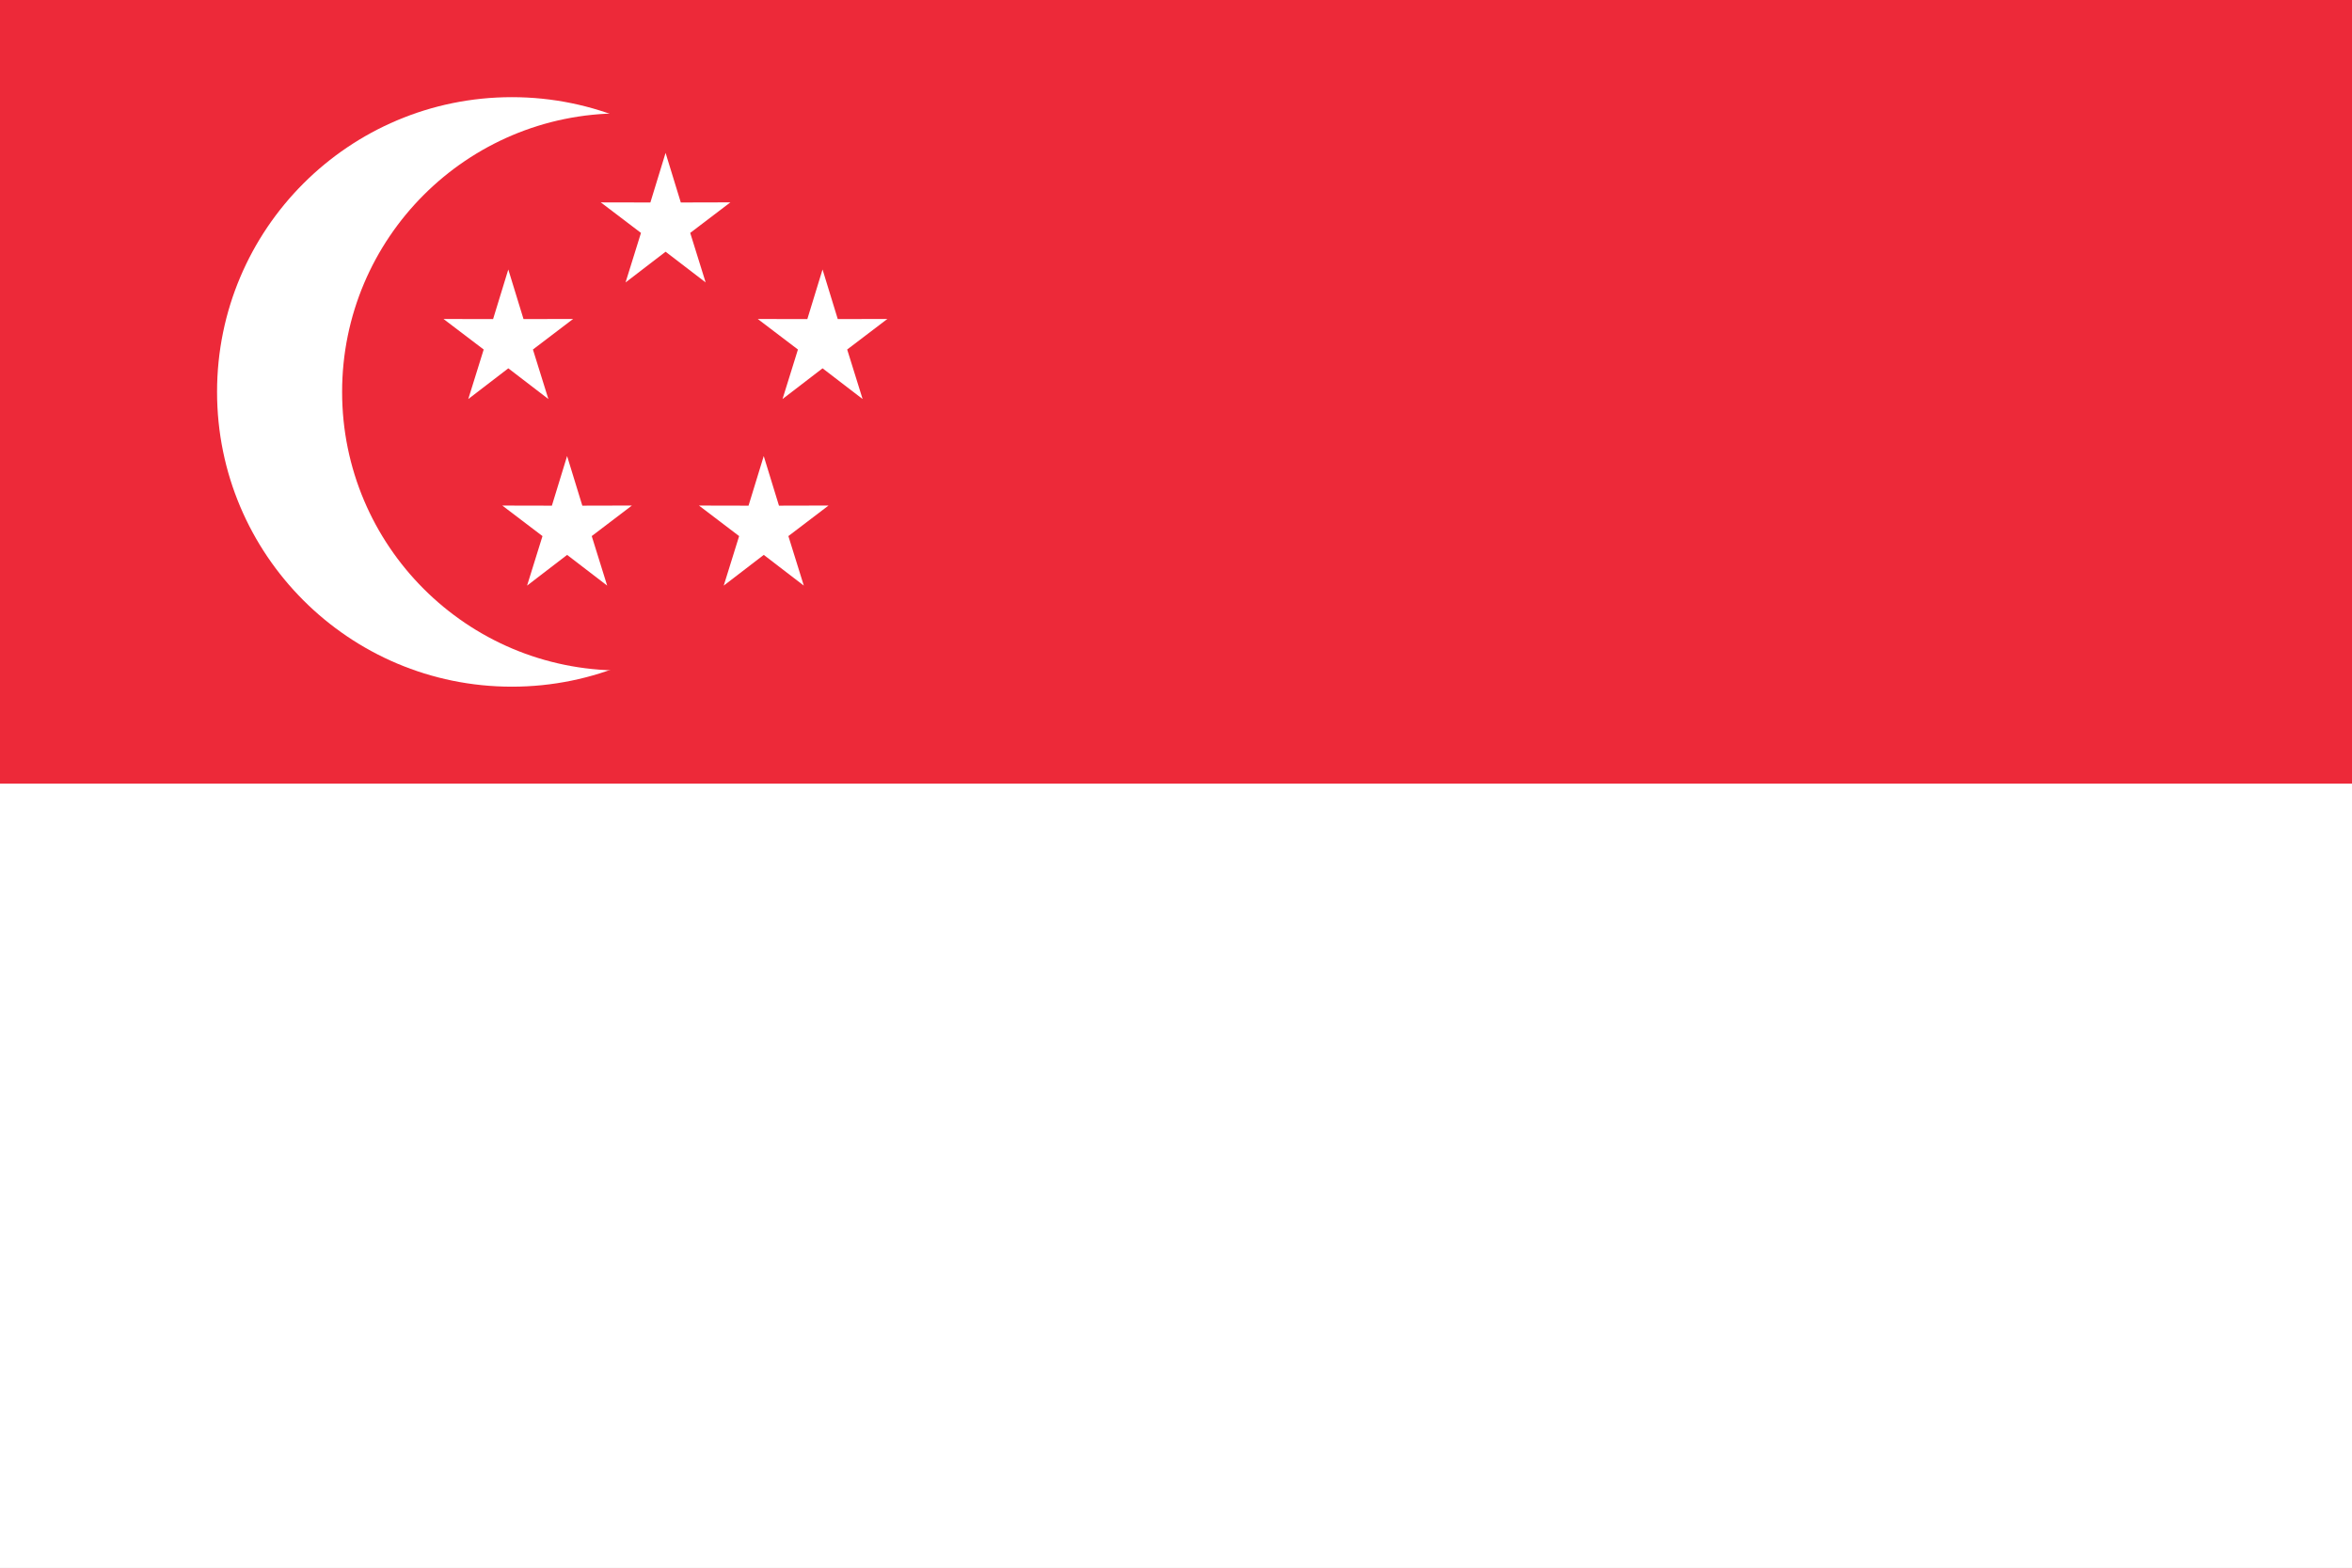
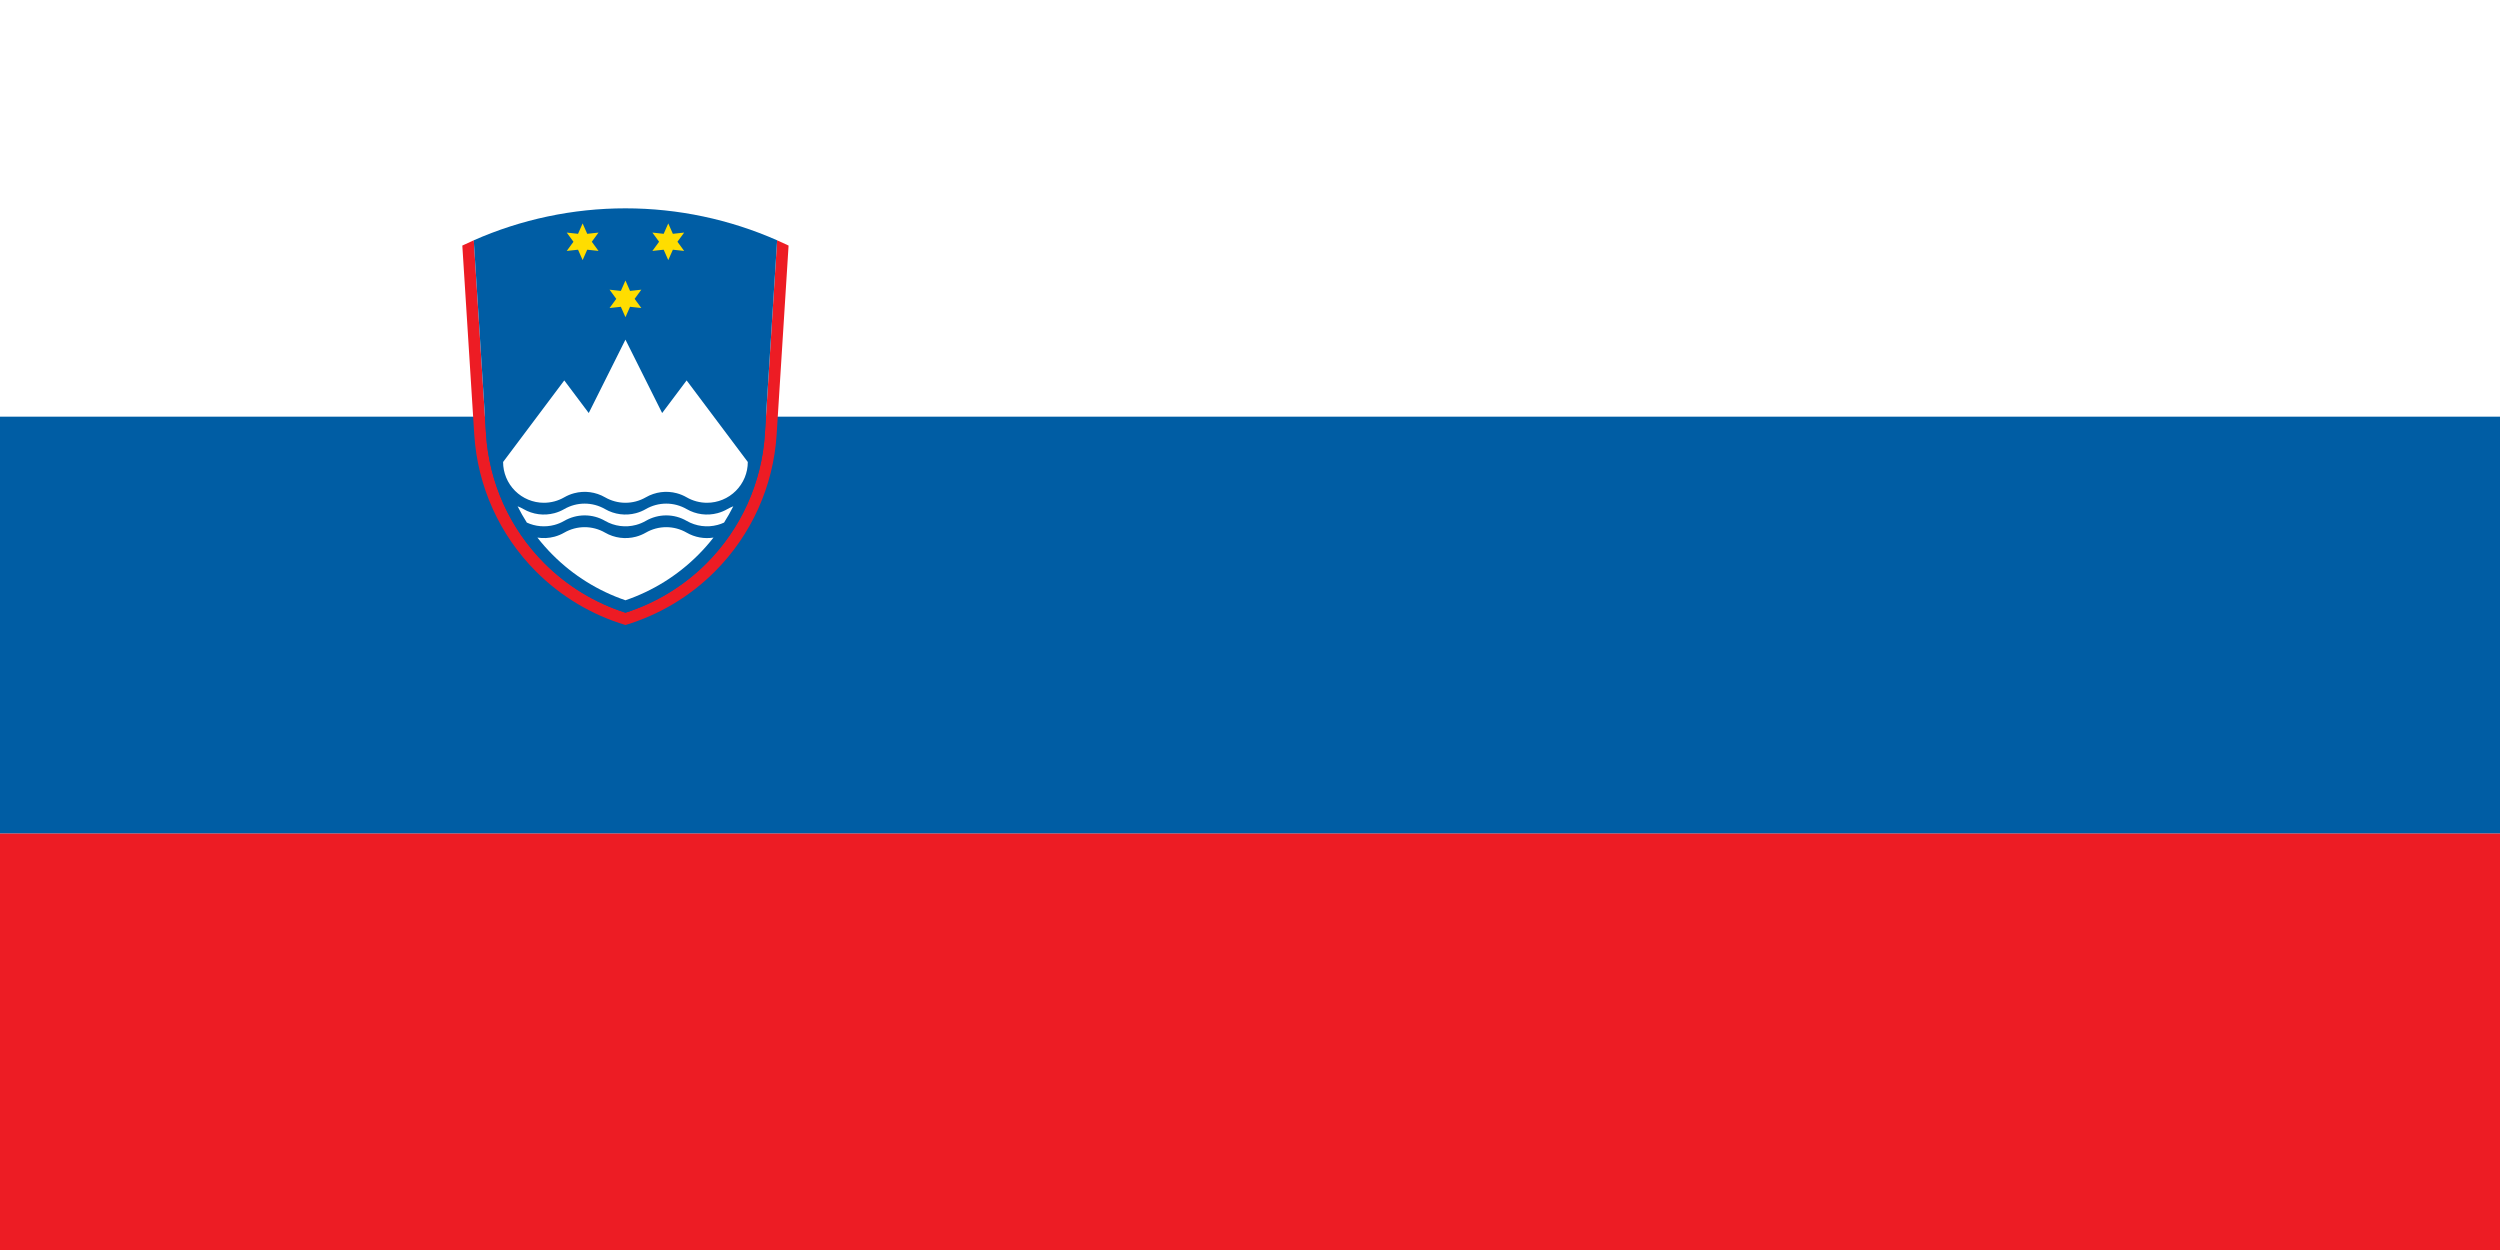
- <svg xmlns="http://www.w3.org/2000/svg" xmlns:xlink="http://www.w3.org/1999/xlink" width="4320" height="2880">
-   <rect fill="#ed2939" width="4320" height="1440" />
-   <rect fill="#fff" y="1440" width="4320" height="1440" />
-   <path fill="#fff" d="M 1481.678,720 A 541.5,541.5 0 1 1 398.678,720 A 541.5,541.5 0 1 1 1481.678,720 z" />
-   <path fill="#ed2939" d="M 1651.835,720 A 511.735,511.735 0 1 1 628.365,720 A 511.735,511.735 0 1 1 1651.835,720 z" />
-   <path fill="#fff" id="star" d="M 1007.195,733.064 L 933.635,676.634 L 860.093,733.091 L 888.406,642.097 L 814.611,586.005 L 905.67,586.198 L 933.605,495.075 L 961.569,586.188 L 1052.628,585.962 L 978.852,642.081 L 1007.195,733.064 z" />
-   <use xlink:href="#star" transform="translate(577.1885,0)" />
-   <use xlink:href="#star" transform="translate(288.8885,-214.2112)" />
-   <use xlink:href="#star" transform="translate(107.9995,342.7488)" />
-   <use xlink:href="#star" transform="translate(469.1885,342.7488)" />
+ <svg xmlns="http://www.w3.org/2000/svg" xmlns:xlink="http://www.w3.org/1999/xlink" version="1.0" width="1200" height="600" id="Layer_1" xml:space="preserve">
+   <defs id="defs3" />
+   <rect width="1200" height="600" x="0" y="0" id="rect3212" style="fill:#ffffff" />
+   <rect width="1200" height="200" x="0" y="400" id="rect6123" style="fill:#ed1c24" />
+   <rect width="1200" height="200" x="0" y="200" id="rect4183" style="fill:#005da4" />
+   <path d="m 227.415,115.337 c -1.848,0.815 -3.682,1.661 -5.503,2.537 l 5.735,90.743 c 1.562,24.738 12.083,48.15 29.713,65.78 12.056,12.056 26.816,20.788 42.855,25.603 l 10e-4,0 c 16.039,-4.816 30.799,-13.547 42.855,-25.603 17.63,-17.63 28.151,-41.042 29.713,-65.78 l 5.735,-90.743 c -1.821,-0.876 -3.654,-1.722 -5.503,-2.537 l 0.001,6.9e-4 -5.87,92.891 c -1.469,23.381 -11.409,45.51 -28.071,62.172 -10.98,10.982 -24.337,19.042 -38.859,23.684 l -0.002,0 c -14.523,-4.641 -27.878,-12.702 -38.858,-23.684 -16.663,-16.662 -26.603,-38.791 -28.071,-62.172 l -5.871,-92.892 10e-4,0" id="path13" style="fill:#ed1c24" />
+   <path d="M 373.017,115.337 C 350.295,105.319 325.529,100 300.216,100 c -25.314,0 -50.08,5.319 -72.802,15.337 l 5.871,92.891 c 1.468,23.381 11.409,45.51 28.071,62.172 10.981,10.982 24.336,19.042 38.858,23.684 l 0.002,0 c 14.522,-4.641 27.879,-12.702 38.858,-23.684 16.663,-16.662 26.604,-38.791 28.071,-62.172" id="path15" style="fill:#005da4" />
+   <use transform="translate(20.5548, 27.4062)" id="use2825" x="0" y="0" width="1200" height="600" xlink:href="#polyline19" />
+   <polyline style="fill:#ffdd00;fill-opacity:1" id="polyline19" points="90,23.232 94.669,16.854 86.811,17.709 83.622,10.476 80.433,17.709 72.575,16.854 77.244,23.232    72.575,29.61 80.433,28.755 83.622,35.988 86.811,28.755 94.669,29.61  " transform="matrix(0.690593, 0, 0, 0.690593, 221.912, 100)" />
+   <use transform="translate(41.1086)" id="use2827" x="0" y="0" width="1200" height="600" xlink:href="#polyline19" />
+   <path d="m 358.944,221.754 -29.365,-39.153 -11.746,15.661 -17.618,-35.237 -17.618,35.237 -11.746,-15.661 -29.364,39.153 c 0,5.192 2.063,10.17 5.734,13.842 3.671,3.67 8.65,5.734 13.842,5.734 3.467,0 6.839,-0.92 9.789,-2.624 0.019,-0.012 -0.024,0.014 -0.005,0.003 1.47,-0.849 3.057,-1.511 4.724,-1.957 5.015,-1.343 10.358,-0.641 14.855,1.954 3.002,1.733 6.382,2.624 9.79,2.624 0.015,0 -0.018,0 -0.003,0 3.408,0 6.788,-0.89 9.791,-2.624 4.496,-2.595 9.84,-3.299 14.855,-1.954 1.667,0.446 3.253,1.108 4.724,1.957 0.02,0.011 -0.023,-0.015 -0.004,-0.003 2.951,1.704 6.322,2.624 9.788,2.624 5.193,0 10.172,-2.063 13.843,-5.734 3.671,-3.671 5.734,-8.65 5.734,-13.842" id="path23" style="fill:#ffffff" />
+   <path d="m 248.443,243.012 c 1.347,2.677 2.829,5.29 4.438,7.827 0,0 -6.9e-4,0.001 0,0.003 4.133,1.901 8.818,2.311 13.248,1.124 1.668,-0.446 3.254,-1.108 4.724,-1.957 0.019,-0.011 -0.024,0.014 -0.004,0.003 2.95,-1.705 6.322,-2.624 9.789,-2.624 0.007,0 -0.009,0 -0.002,0 3.407,-0.001 6.788,0.889 9.79,2.624 4.496,2.595 9.84,3.298 14.855,1.954 1.667,-0.446 3.253,-1.108 4.724,-1.957 0.02,-0.011 -0.023,0.014 -0.004,0.003 2.95,-1.705 6.322,-2.624 9.79,-2.624 0.007,0 -0.01,0 -0.003,0 3.407,-0.001 6.789,0.889 9.79,2.624 4.497,2.595 9.84,3.298 14.855,1.954 1.077,-0.287 2.117,-0.666 3.116,-1.125 l 0,0 c 1.61,-2.539 3.092,-5.151 4.439,-7.827 0,-0.001 0,0 0,0 -0.978,0.372 -1.926,0.822 -2.835,1.347 -0.019,0.011 0.024,-0.014 0.006,-0.003 -1.47,0.849 -3.057,1.51 -4.725,1.957 -5.015,1.343 -10.358,0.641 -14.855,-1.956 -3.001,-1.733 -6.382,-2.622 -9.79,-2.622 -0.007,0 0.01,0 0.003,0 -3.467,0 -6.84,0.92 -9.79,2.624 -0.019,0.011 0.024,-0.014 0.004,-0.003 -1.47,0.849 -3.057,1.511 -4.724,1.957 -5.016,1.345 -10.359,0.642 -14.855,-1.954 -3.002,-1.733 -6.382,-2.624 -9.79,-2.624 -0.008,0 0.009,0 0.002,0 -3.467,0 -6.839,0.92 -9.789,2.625 -0.019,0.011 0.024,-0.014 0.004,-0.003 -1.47,0.849 -3.056,1.51 -4.724,1.957 -5.015,1.343 -10.358,0.641 -14.855,-1.956 -0.912,-0.526 -1.86,-0.975 -2.832,-1.345 -6.9e-4,0 0,-0.001 0,0" id="path25" style="fill:#ffffff" />
+   <path d="m 342.479,258.035 c -2.281,2.923 -4.751,5.72 -7.401,8.369 -9.903,9.903 -21.856,17.283 -34.863,21.73 l -6.9e-4,0 c -13.007,-4.446 -24.96,-11.825 -34.863,-21.73 -2.65,-2.649 -5.119,-5.447 -7.4,-8.369 0,0 -6.9e-4,0 0,0 2.7,0.434 5.487,0.302 8.179,-0.418 1.668,-0.448 3.254,-1.108 4.724,-1.957 0.019,-0.011 -0.024,0.014 -0.004,0.003 2.95,-1.705 6.322,-2.624 9.789,-2.624 0.007,0 -0.009,0 -0.002,0 3.407,-0.001 6.788,0.889 9.79,2.622 4.496,2.597 9.84,3.299 14.855,1.956 1.668,-0.448 3.255,-1.108 4.725,-1.957 0.019,-0.011 -0.024,0.014 -0.004,0.003 2.95,-1.705 6.322,-2.624 9.788,-2.624 0.007,0 -0.008,0 -0.001,0 3.407,-0.001 6.787,0.889 9.79,2.622 3.916,2.262 8.476,3.086 12.9,2.373 0.001,0 0,0 -0.001,0.001" id="path27" style="fill:#ffffff" />
</svg>
